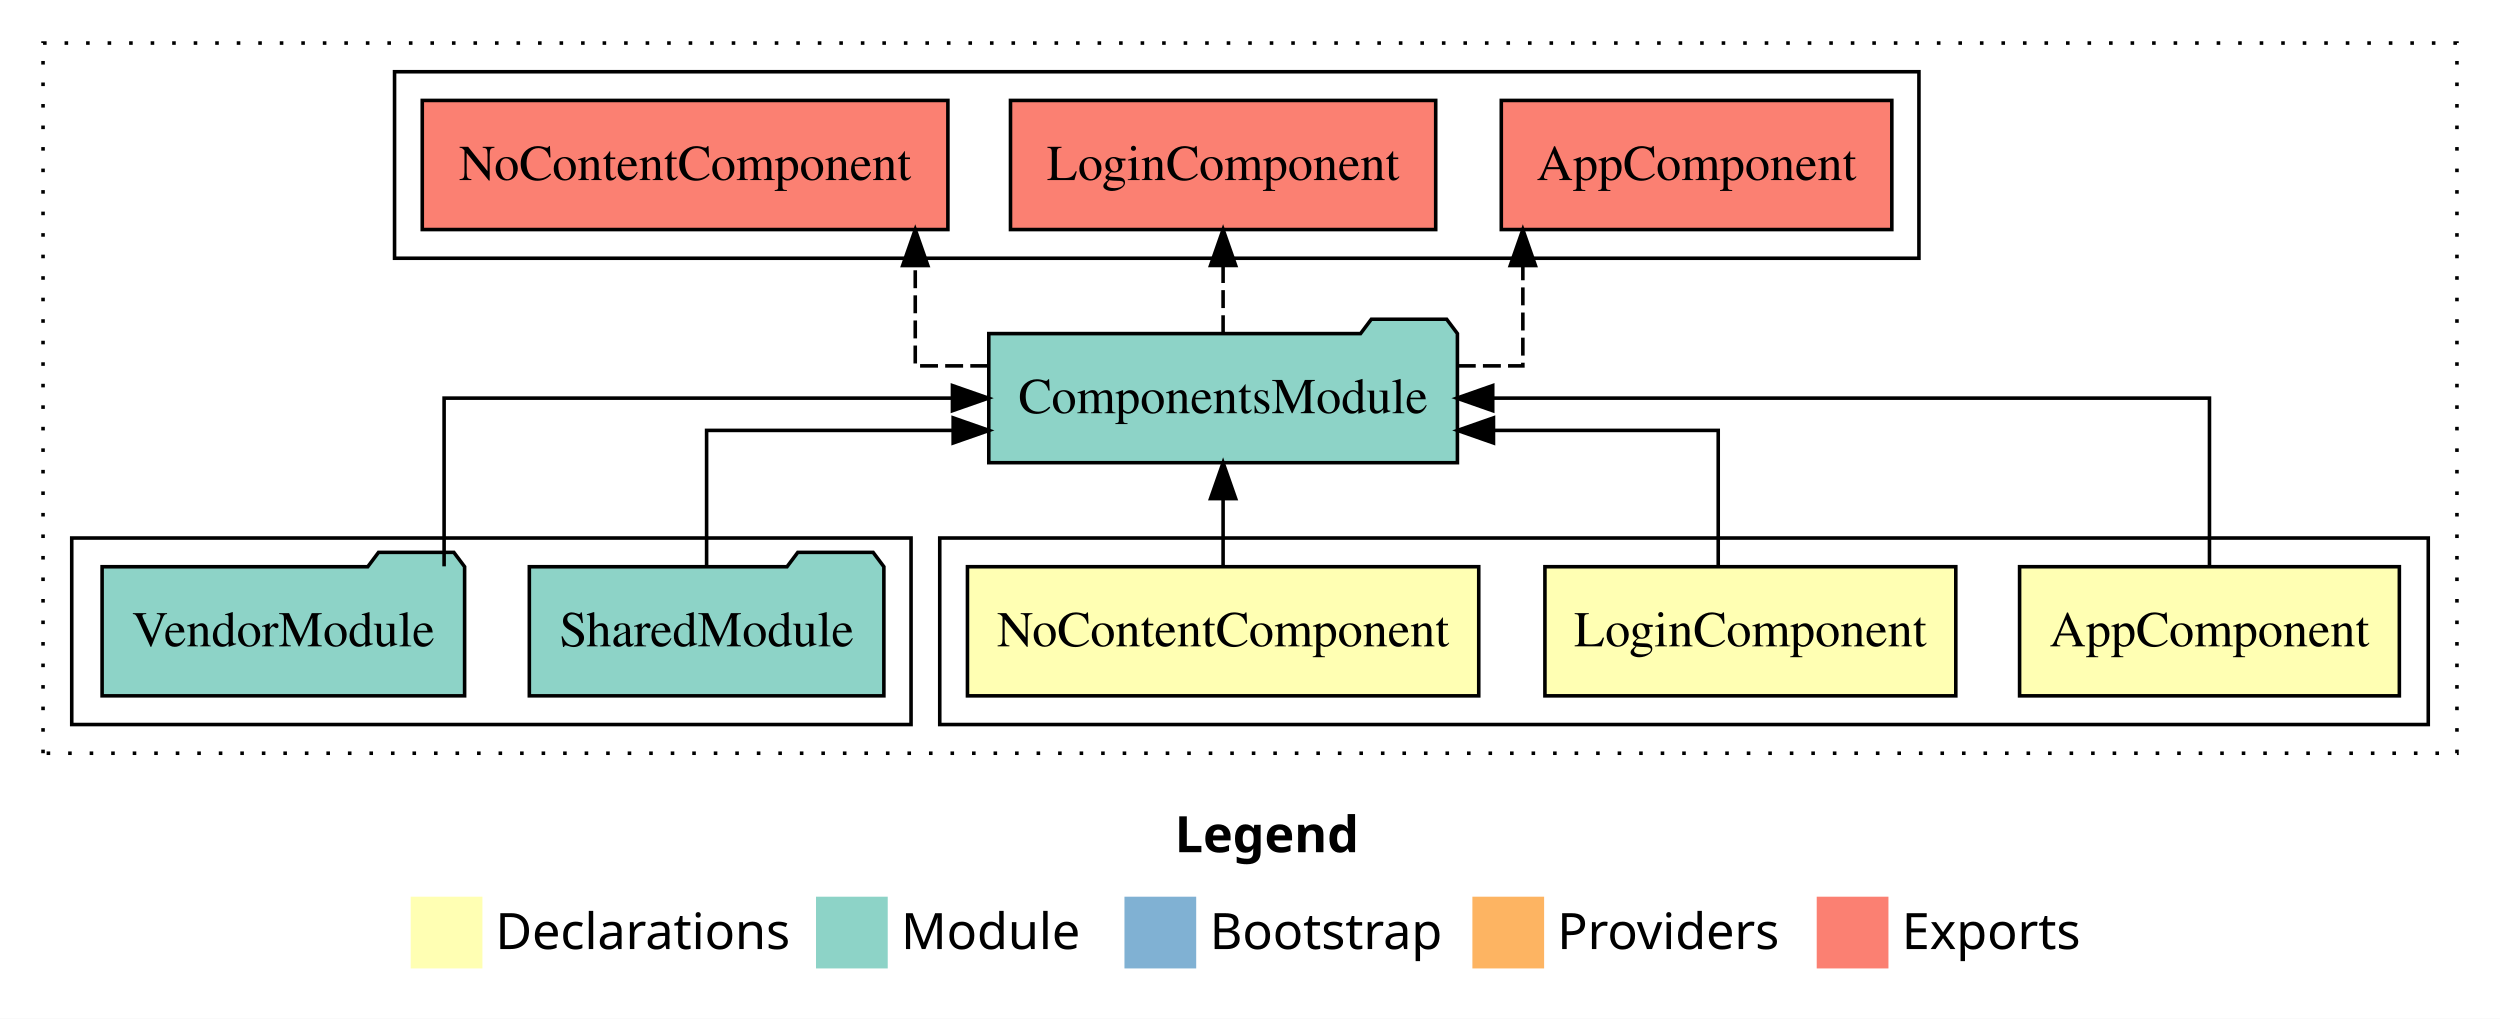
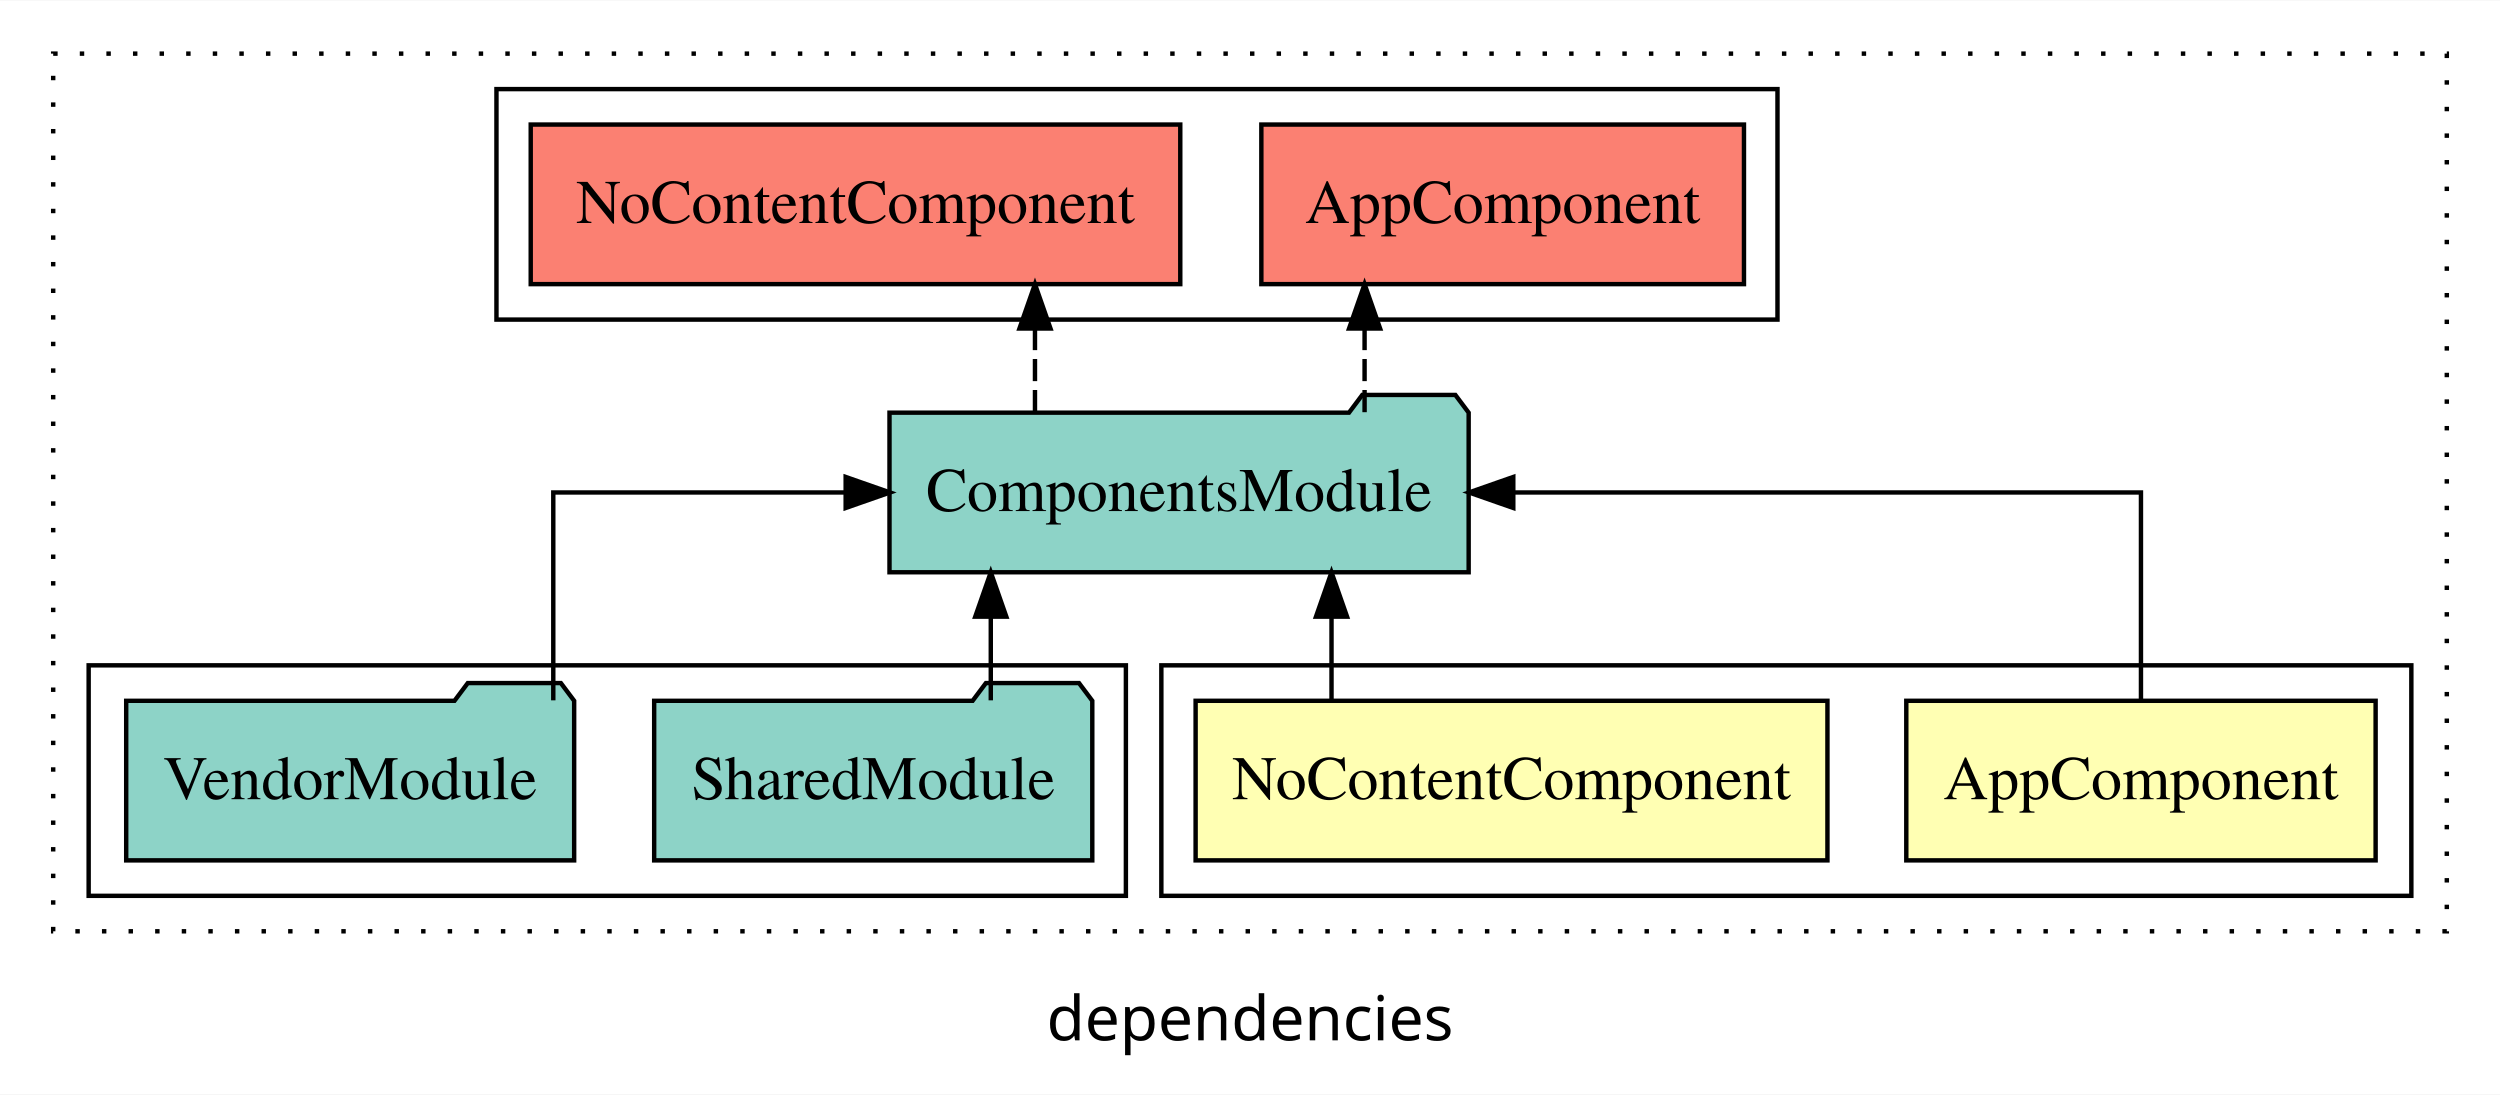
- <svg xmlns="http://www.w3.org/2000/svg" width="697pt" height="284pt" viewBox="0.00 0.00 697.00 284.00">
-   <g id="graph0" class="graph" transform="scale(1 1) rotate(0) translate(4 280)">
-     <polygon fill="#ffffff" stroke="transparent" points="-4,4 -4,-280 693,-280 693,4 -4,4" />
-     <text text-anchor="start" x="323.509" y="-42.4" font-family="sans-serif" font-weight="bold" font-size="14.00" fill="#000000">Legend</text>
-     <polygon fill="#ffffb3" stroke="transparent" points="110.5,-10 110.5,-30 130.5,-30 130.5,-10 110.5,-10" />
-     <text text-anchor="start" x="134.129" y="-15.4" font-family="sans-serif" font-size="14.00" fill="#000000">  Declarations</text>
-     <polygon fill="#8dd3c7" stroke="transparent" points="223.5,-10 223.5,-30 243.5,-30 243.5,-10 223.5,-10" />
-     <text text-anchor="start" x="247.225" y="-15.4" font-family="sans-serif" font-size="14.00" fill="#000000">  Module</text>
-     <polygon fill="#80b1d3" stroke="transparent" points="309.5,-10 309.5,-30 329.5,-30 329.5,-10 309.5,-10" />
-     <text text-anchor="start" x="333.281" y="-15.4" font-family="sans-serif" font-size="14.00" fill="#000000">  Bootstrap</text>
-     <polygon fill="#fdb462" stroke="transparent" points="406.5,-10 406.5,-30 426.5,-30 426.5,-10 406.5,-10" />
-     <text text-anchor="start" x="430.173" y="-15.4" font-family="sans-serif" font-size="14.00" fill="#000000">  Providers</text>
-     <polygon fill="#fb8072" stroke="transparent" points="502.5,-10 502.5,-30 522.5,-30 522.5,-10 502.5,-10" />
-     <text text-anchor="start" x="526.226" y="-15.4" font-family="sans-serif" font-size="14.00" fill="#000000">  Exports</text>
+ <svg xmlns="http://www.w3.org/2000/svg" width="564pt" height="247pt" viewBox="0.00 0.00 564.00 246.80">
+   <g id="graph0" class="graph" transform="scale(1 1) rotate(0) translate(4 242.8)">
+     <polygon fill="white" stroke="transparent" points="-4,4 -4,-242.8 560,-242.8 560,4 -4,4" />
+     <text text-anchor="middle" x="278" y="-8.2" font-family="sans-serif" font-size="14.00">dependencies</text>
    <g id="clust1" class="cluster">
-       <polygon fill="none" stroke="#000000" stroke-dasharray="1,5" points="8,-70 8,-268 681,-268 681,-70 8,-70" />
+       <polygon fill="none" stroke="black" stroke-dasharray="1,5" points="8,-32.8 8,-230.8 548,-230.8 548,-32.8 8,-32.8" />
    </g>
    <g id="clust2" class="cluster">
-       <polygon fill="none" stroke="#000000" points="258,-78 258,-130 673,-130 673,-78 258,-78" />
+       <polygon fill="none" stroke="black" points="258,-40.8 258,-92.8 540,-92.8 540,-40.8 258,-40.8" />
    </g>
    <g id="clust6" class="cluster">
-       <polygon fill="none" stroke="#000000" points="16,-78 16,-130 250,-130 250,-78 16,-78" />
+       <polygon fill="none" stroke="black" points="108,-170.8 108,-222.8 397,-222.8 397,-170.8 108,-170.8" />
    </g>
-     <g id="clust7" class="cluster">
-       <polygon fill="none" stroke="#000000" points="106,-208 106,-260 531,-260 531,-208 106,-208" />
+     <g id="clust5" class="cluster">
+       <polygon fill="none" stroke="black" points="16,-40.8 16,-92.8 250,-92.8 250,-40.8 16,-40.8" />
    </g>
    <g id="node1" class="node">
-       <polygon fill="#ffffb3" stroke="#000000" points="664.94,-122 559.06,-122 559.06,-86 664.94,-86 664.94,-122" />
-       <text text-anchor="middle" x="612" y="-99.8" font-family="Times,serif" font-size="14.00" fill="#000000">AppComponent</text>
+       <polygon fill="#ffffb3" stroke="black" points="531.94,-84.8 426.06,-84.8 426.06,-48.8 531.94,-48.8 531.94,-84.8" />
+       <text text-anchor="middle" x="479" y="-62.6" font-family="Times,serif" font-size="14.00">AppComponent</text>
+     </g>
+     <g id="node3" class="node">
+       <polygon fill="#8dd3c7" stroke="black" points="327.33,-149.8 324.33,-153.8 303.33,-153.8 300.33,-149.8 196.67,-149.8 196.67,-113.8 327.33,-113.8 327.33,-149.8" />
+       <text text-anchor="middle" x="262" y="-127.6" font-family="Times,serif" font-size="14.00">ComponentsModule</text>
+     </g>
+     <g id="edge1" class="edge">
+       <path fill="none" stroke="black" d="M479,-84.91C479,-104.14 479,-131.8 479,-131.8 479,-131.8 337.4,-131.8 337.4,-131.8" />
+       <polygon fill="black" stroke="black" points="337.4,-128.3 327.4,-131.8 337.4,-135.3 337.4,-128.3" />
+     </g>
+     <g id="node2" class="node">
+       <polygon fill="#ffffb3" stroke="black" points="408.27,-84.8 265.73,-84.8 265.73,-48.8 408.27,-48.8 408.27,-84.8" />
+       <text text-anchor="middle" x="337" y="-62.6" font-family="Times,serif" font-size="14.00">NoContentComponent</text>
+     </g>
+     <g id="edge2" class="edge">
+       <path fill="none" stroke="black" d="M296.39,-84.91C296.39,-84.91 296.39,-103.79 296.39,-103.79" />
+       <polygon fill="black" stroke="black" points="292.89,-103.79 296.39,-113.79 299.89,-103.79 292.89,-103.79" />
+     </g>
+     <g id="node6" class="node">
+       <polygon fill="#fb8072" stroke="black" points="389.44,-214.8 280.56,-214.8 280.56,-178.8 389.44,-178.8 389.44,-214.8" />
+       <text text-anchor="middle" x="335" y="-192.6" font-family="Times,serif" font-size="14.00">AppComponent </text>
+     </g>
+     <g id="edge5" class="edge">
+       <path fill="none" stroke="black" stroke-dasharray="5,2" d="M303.85,-149.91C303.85,-149.91 303.85,-168.79 303.85,-168.79" />
+       <polygon fill="black" stroke="black" points="300.35,-168.79 303.85,-178.79 307.35,-168.79 300.35,-168.79" />
+     </g>
+     <g id="node7" class="node">
+       <polygon fill="#fb8072" stroke="black" points="262.27,-214.8 115.73,-214.8 115.73,-178.8 262.27,-178.8 262.27,-214.8" />
+       <text text-anchor="middle" x="189" y="-192.6" font-family="Times,serif" font-size="14.00">NoContentComponent </text>
+     </g>
+     <g id="edge6" class="edge">
+       <path fill="none" stroke="black" stroke-dasharray="5,2" d="M229.49,-149.91C229.49,-149.91 229.49,-168.79 229.49,-168.79" />
+       <polygon fill="black" stroke="black" points="225.99,-168.79 229.49,-178.79 232.99,-168.79 225.99,-168.79" />
    </g>
    <g id="node4" class="node">
-       <polygon fill="#8dd3c7" stroke="#000000" points="402.327,-187 399.327,-191 378.327,-191 375.327,-187 271.673,-187 271.673,-151 402.327,-151 402.327,-187" />
-       <text text-anchor="middle" x="337" y="-164.8" font-family="Times,serif" font-size="14.00" fill="#000000">ComponentsModule</text>
-     </g>
-     <g id="edge1" class="edge">
-       <path fill="none" stroke="#000000" d="M612,-122.106C612,-141.339 612,-169 612,-169 612,-169 412.171,-169 412.171,-169" />
-       <polygon fill="#000000" stroke="#000000" points="412.171,-165.5 402.171,-169 412.171,-172.5 412.171,-165.5" />
-     </g>
-     <g id="node2" class="node">
-       <polygon fill="#ffffb3" stroke="#000000" points="541.276,-122 426.724,-122 426.724,-86 541.276,-86 541.276,-122" />
-       <text text-anchor="middle" x="484" y="-99.8" font-family="Times,serif" font-size="14.00" fill="#000000">LoginComponent</text>
-     </g>
-     <g id="edge2" class="edge">
-       <path fill="none" stroke="#000000" d="M475.041,-122.027C475.041,-138.398 475.041,-160 475.041,-160 475.041,-160 412.382,-160 412.382,-160" />
-       <polygon fill="#000000" stroke="#000000" points="412.382,-156.5 402.382,-160 412.382,-163.5 412.382,-156.5" />
-     </g>
-     <g id="node3" class="node">
-       <polygon fill="#ffffb3" stroke="#000000" points="408.272,-122 265.728,-122 265.728,-86 408.272,-86 408.272,-122" />
-       <text text-anchor="middle" x="337" y="-99.8" font-family="Times,serif" font-size="14.00" fill="#000000">NoContentComponent</text>
+       <polygon fill="#8dd3c7" stroke="black" points="242.42,-84.8 239.42,-88.8 218.42,-88.8 215.42,-84.8 143.58,-84.8 143.58,-48.8 242.42,-48.8 242.42,-84.8" />
+       <text text-anchor="middle" x="193" y="-62.6" font-family="Times,serif" font-size="14.00">SharedModule</text>
    </g>
    <g id="edge3" class="edge">
-       <path fill="none" stroke="#000000" d="M337,-122.106C337,-122.106 337,-140.991 337,-140.991" />
-       <polygon fill="#000000" stroke="#000000" points="333.5,-140.991 337,-150.991 340.5,-140.991 333.5,-140.991" />
-     </g>
-     <g id="node7" class="node">
-       <polygon fill="#fb8072" stroke="#000000" points="523.439,-252 414.561,-252 414.561,-216 523.439,-216 523.439,-252" />
-       <text text-anchor="middle" x="469" y="-229.8" font-family="Times,serif" font-size="14.00" fill="#000000">AppComponent </text>
-     </g>
-     <g id="edge6" class="edge">
-       <path fill="none" stroke="#000000" stroke-dasharray="5,2" d="M402.438,-178C413.011,-178 420.571,-178 420.571,-178 420.571,-178 420.571,-205.973 420.571,-205.973" />
-       <polygon fill="#000000" stroke="#000000" points="417.071,-205.973 420.571,-215.973 424.071,-205.973 417.071,-205.973" />
-     </g>
-     <g id="node8" class="node">
-       <polygon fill="#fb8072" stroke="#000000" points="396.276,-252 277.724,-252 277.724,-216 396.276,-216 396.276,-252" />
-       <text text-anchor="middle" x="337" y="-229.8" font-family="Times,serif" font-size="14.00" fill="#000000">LoginComponent </text>
-     </g>
-     <g id="edge7" class="edge">
-       <path fill="none" stroke="#000000" stroke-dasharray="5,2" d="M337,-187.106C337,-187.106 337,-205.991 337,-205.991" />
-       <polygon fill="#000000" stroke="#000000" points="333.5,-205.991 337,-215.991 340.5,-205.991 333.5,-205.991" />
-     </g>
-     <g id="node9" class="node">
-       <polygon fill="#fb8072" stroke="#000000" points="260.272,-252 113.728,-252 113.728,-216 260.272,-216 260.272,-252" />
-       <text text-anchor="middle" x="187" y="-229.8" font-family="Times,serif" font-size="14.00" fill="#000000">NoContentComponent </text>
-     </g>
-     <g id="edge8" class="edge">
-       <path fill="none" stroke="#000000" stroke-dasharray="5,2" d="M271.513,-178C259.766,-178 251.173,-178 251.173,-178 251.173,-178 251.173,-205.973 251.173,-205.973" />
-       <polygon fill="#000000" stroke="#000000" points="247.673,-205.973 251.173,-215.973 254.673,-205.973 247.673,-205.973" />
+       <path fill="none" stroke="black" d="M219.52,-84.91C219.52,-84.91 219.52,-103.79 219.52,-103.79" />
+       <polygon fill="black" stroke="black" points="216.02,-103.79 219.52,-113.79 223.02,-103.79 216.02,-103.79" />
    </g>
    <g id="node5" class="node">
-       <polygon fill="#8dd3c7" stroke="#000000" points="242.423,-122 239.423,-126 218.423,-126 215.423,-122 143.577,-122 143.577,-86 242.423,-86 242.423,-122" />
-       <text text-anchor="middle" x="193" y="-99.8" font-family="Times,serif" font-size="14.00" fill="#000000">SharedModule</text>
+       <polygon fill="#8dd3c7" stroke="black" points="125.53,-84.8 122.53,-88.8 101.53,-88.8 98.53,-84.8 24.47,-84.8 24.47,-48.8 125.53,-48.8 125.53,-84.8" />
+       <text text-anchor="middle" x="75" y="-62.6" font-family="Times,serif" font-size="14.00">VendorModule</text>
    </g>
    <g id="edge4" class="edge">
-       <path fill="none" stroke="#000000" d="M193,-122.027C193,-138.398 193,-160 193,-160 193,-160 261.741,-160 261.741,-160" />
-       <polygon fill="#000000" stroke="#000000" points="261.741,-163.5 271.741,-160 261.741,-156.5 261.741,-163.5" />
-     </g>
-     <g id="node6" class="node">
-       <polygon fill="#8dd3c7" stroke="#000000" points="125.533,-122 122.533,-126 101.533,-126 98.533,-122 24.467,-122 24.467,-86 125.533,-86 125.533,-122" />
-       <text text-anchor="middle" x="75" y="-99.8" font-family="Times,serif" font-size="14.00" fill="#000000">VendorModule</text>
-     </g>
-     <g id="edge5" class="edge">
-       <path fill="none" stroke="#000000" d="M119.815,-122.106C119.815,-141.339 119.815,-169 119.815,-169 119.815,-169 261.543,-169 261.543,-169" />
-       <polygon fill="#000000" stroke="#000000" points="261.543,-172.5 271.543,-169 261.543,-165.5 261.543,-172.5" />
+       <path fill="none" stroke="black" d="M120.82,-84.91C120.82,-104.14 120.82,-131.8 120.82,-131.8 120.82,-131.8 186.78,-131.8 186.78,-131.8" />
+       <polygon fill="black" stroke="black" points="186.78,-135.3 196.78,-131.8 186.78,-128.3 186.78,-135.3" />
    </g>
  </g>
</svg>
